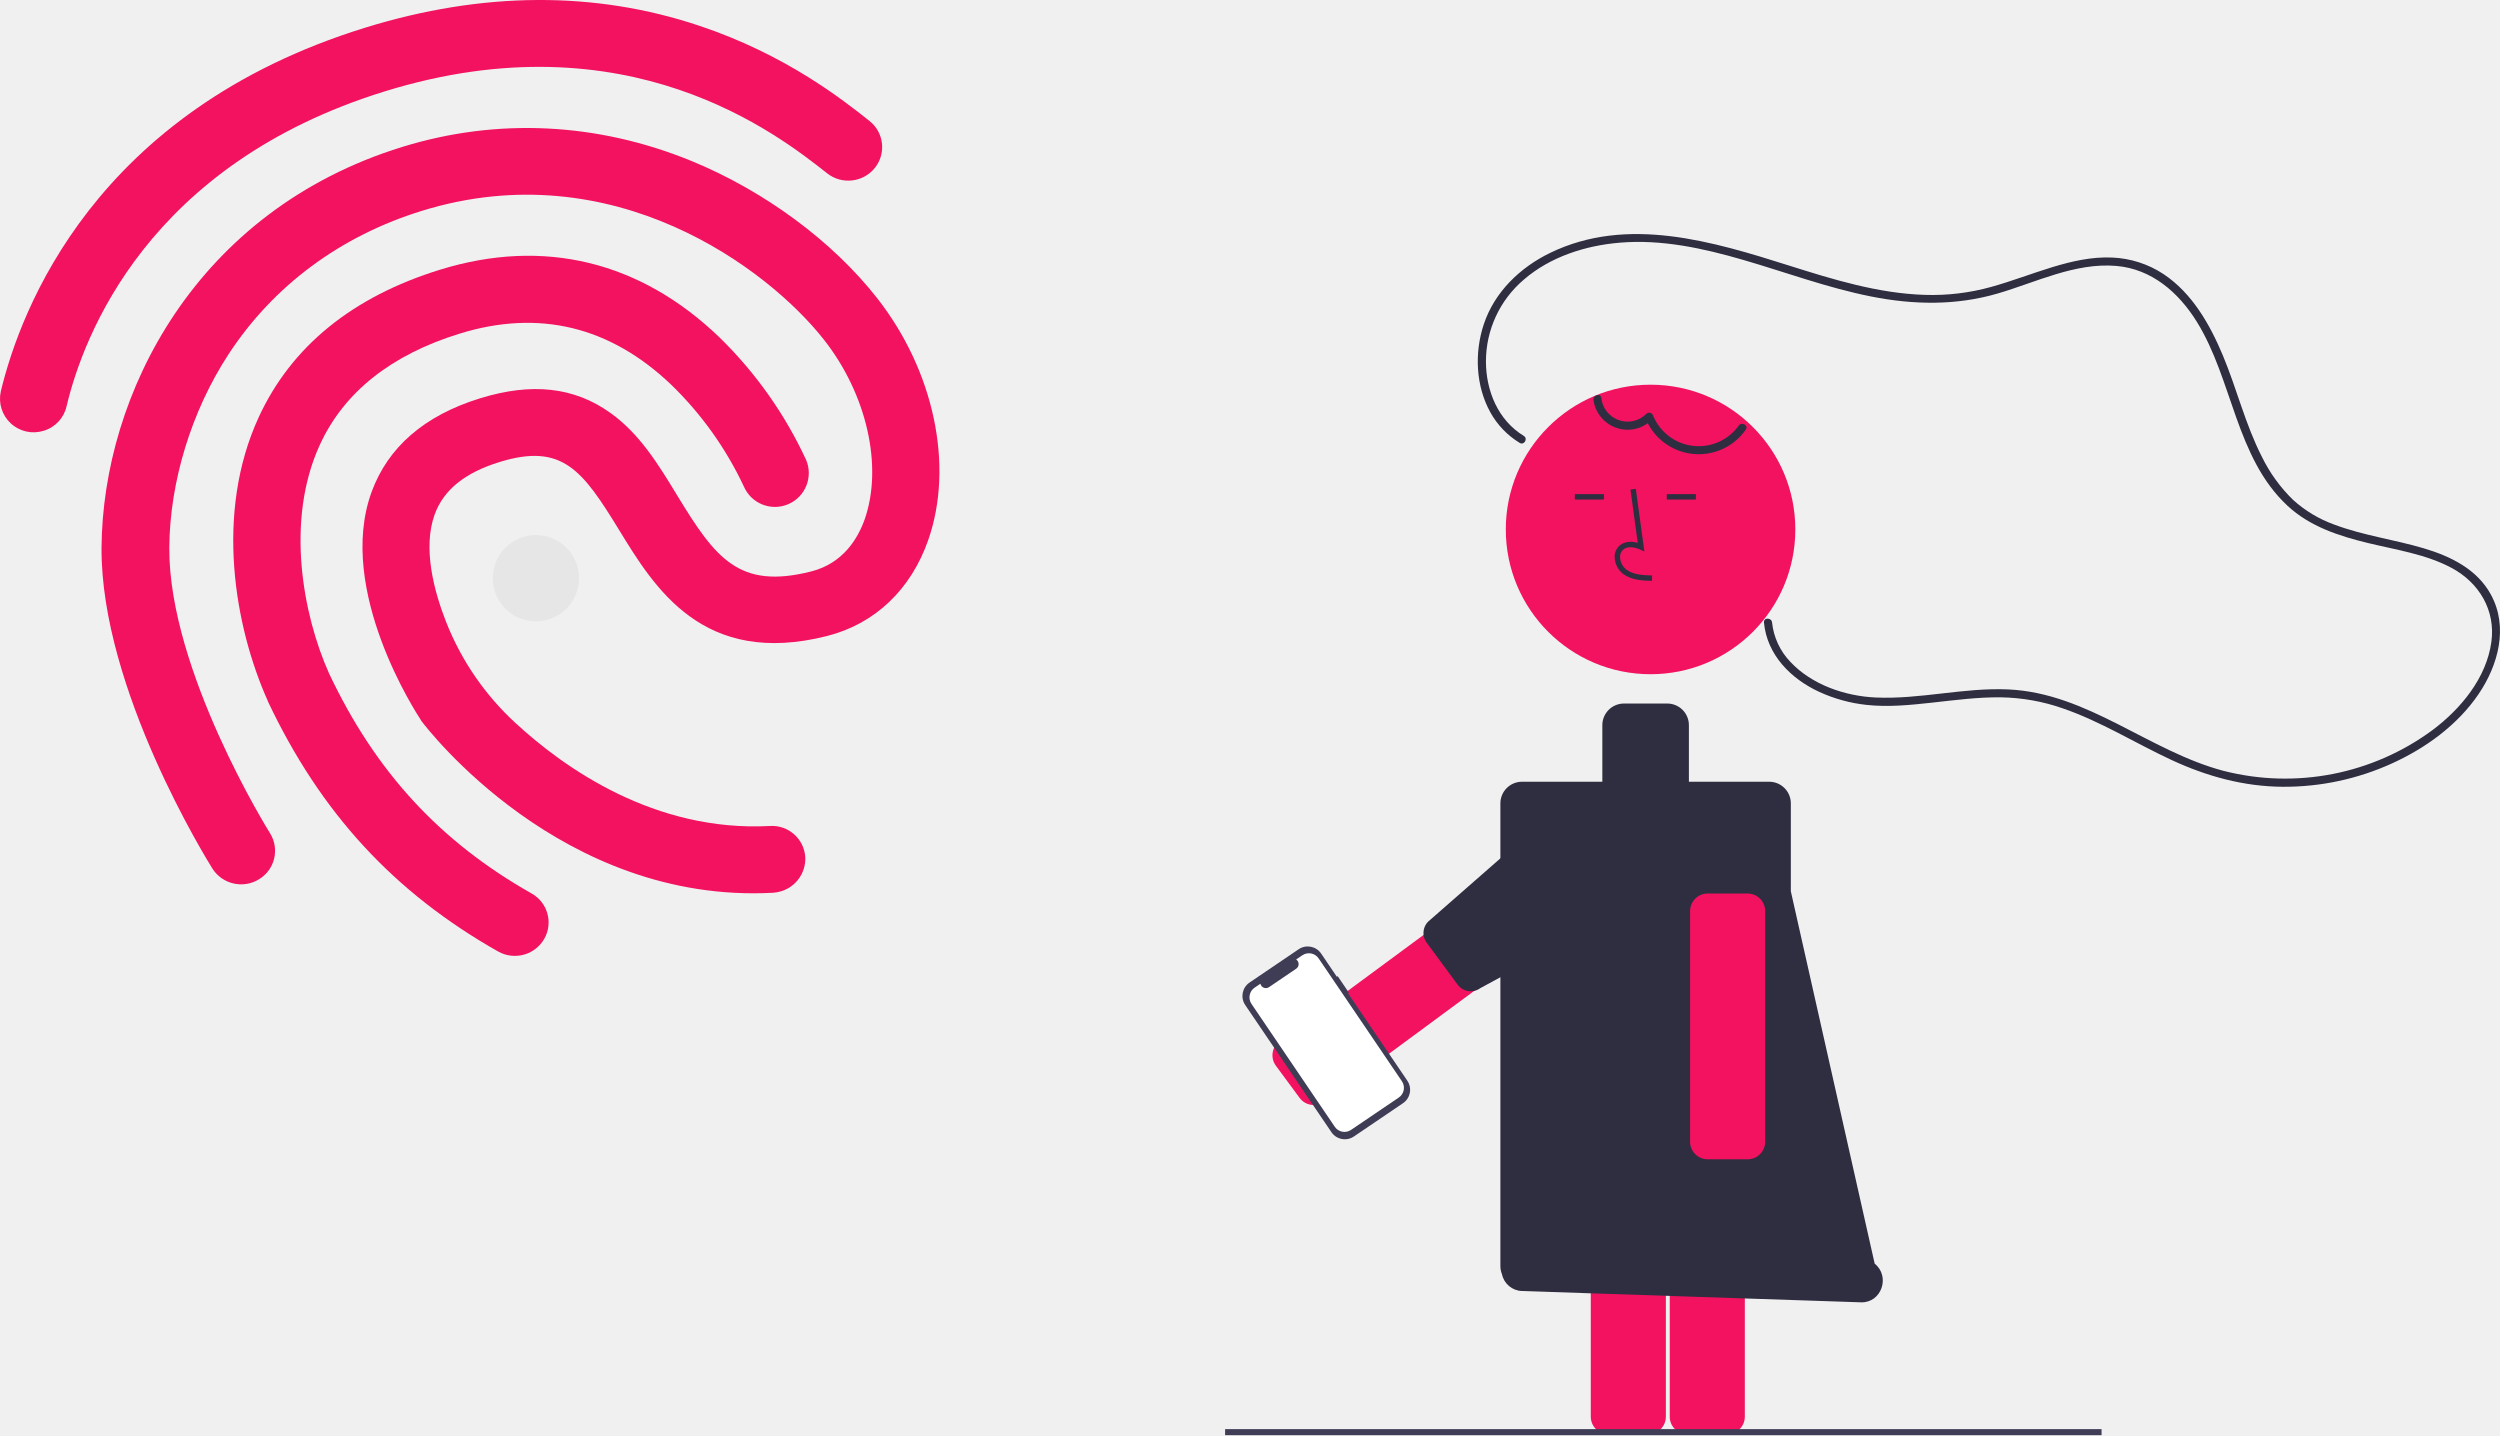
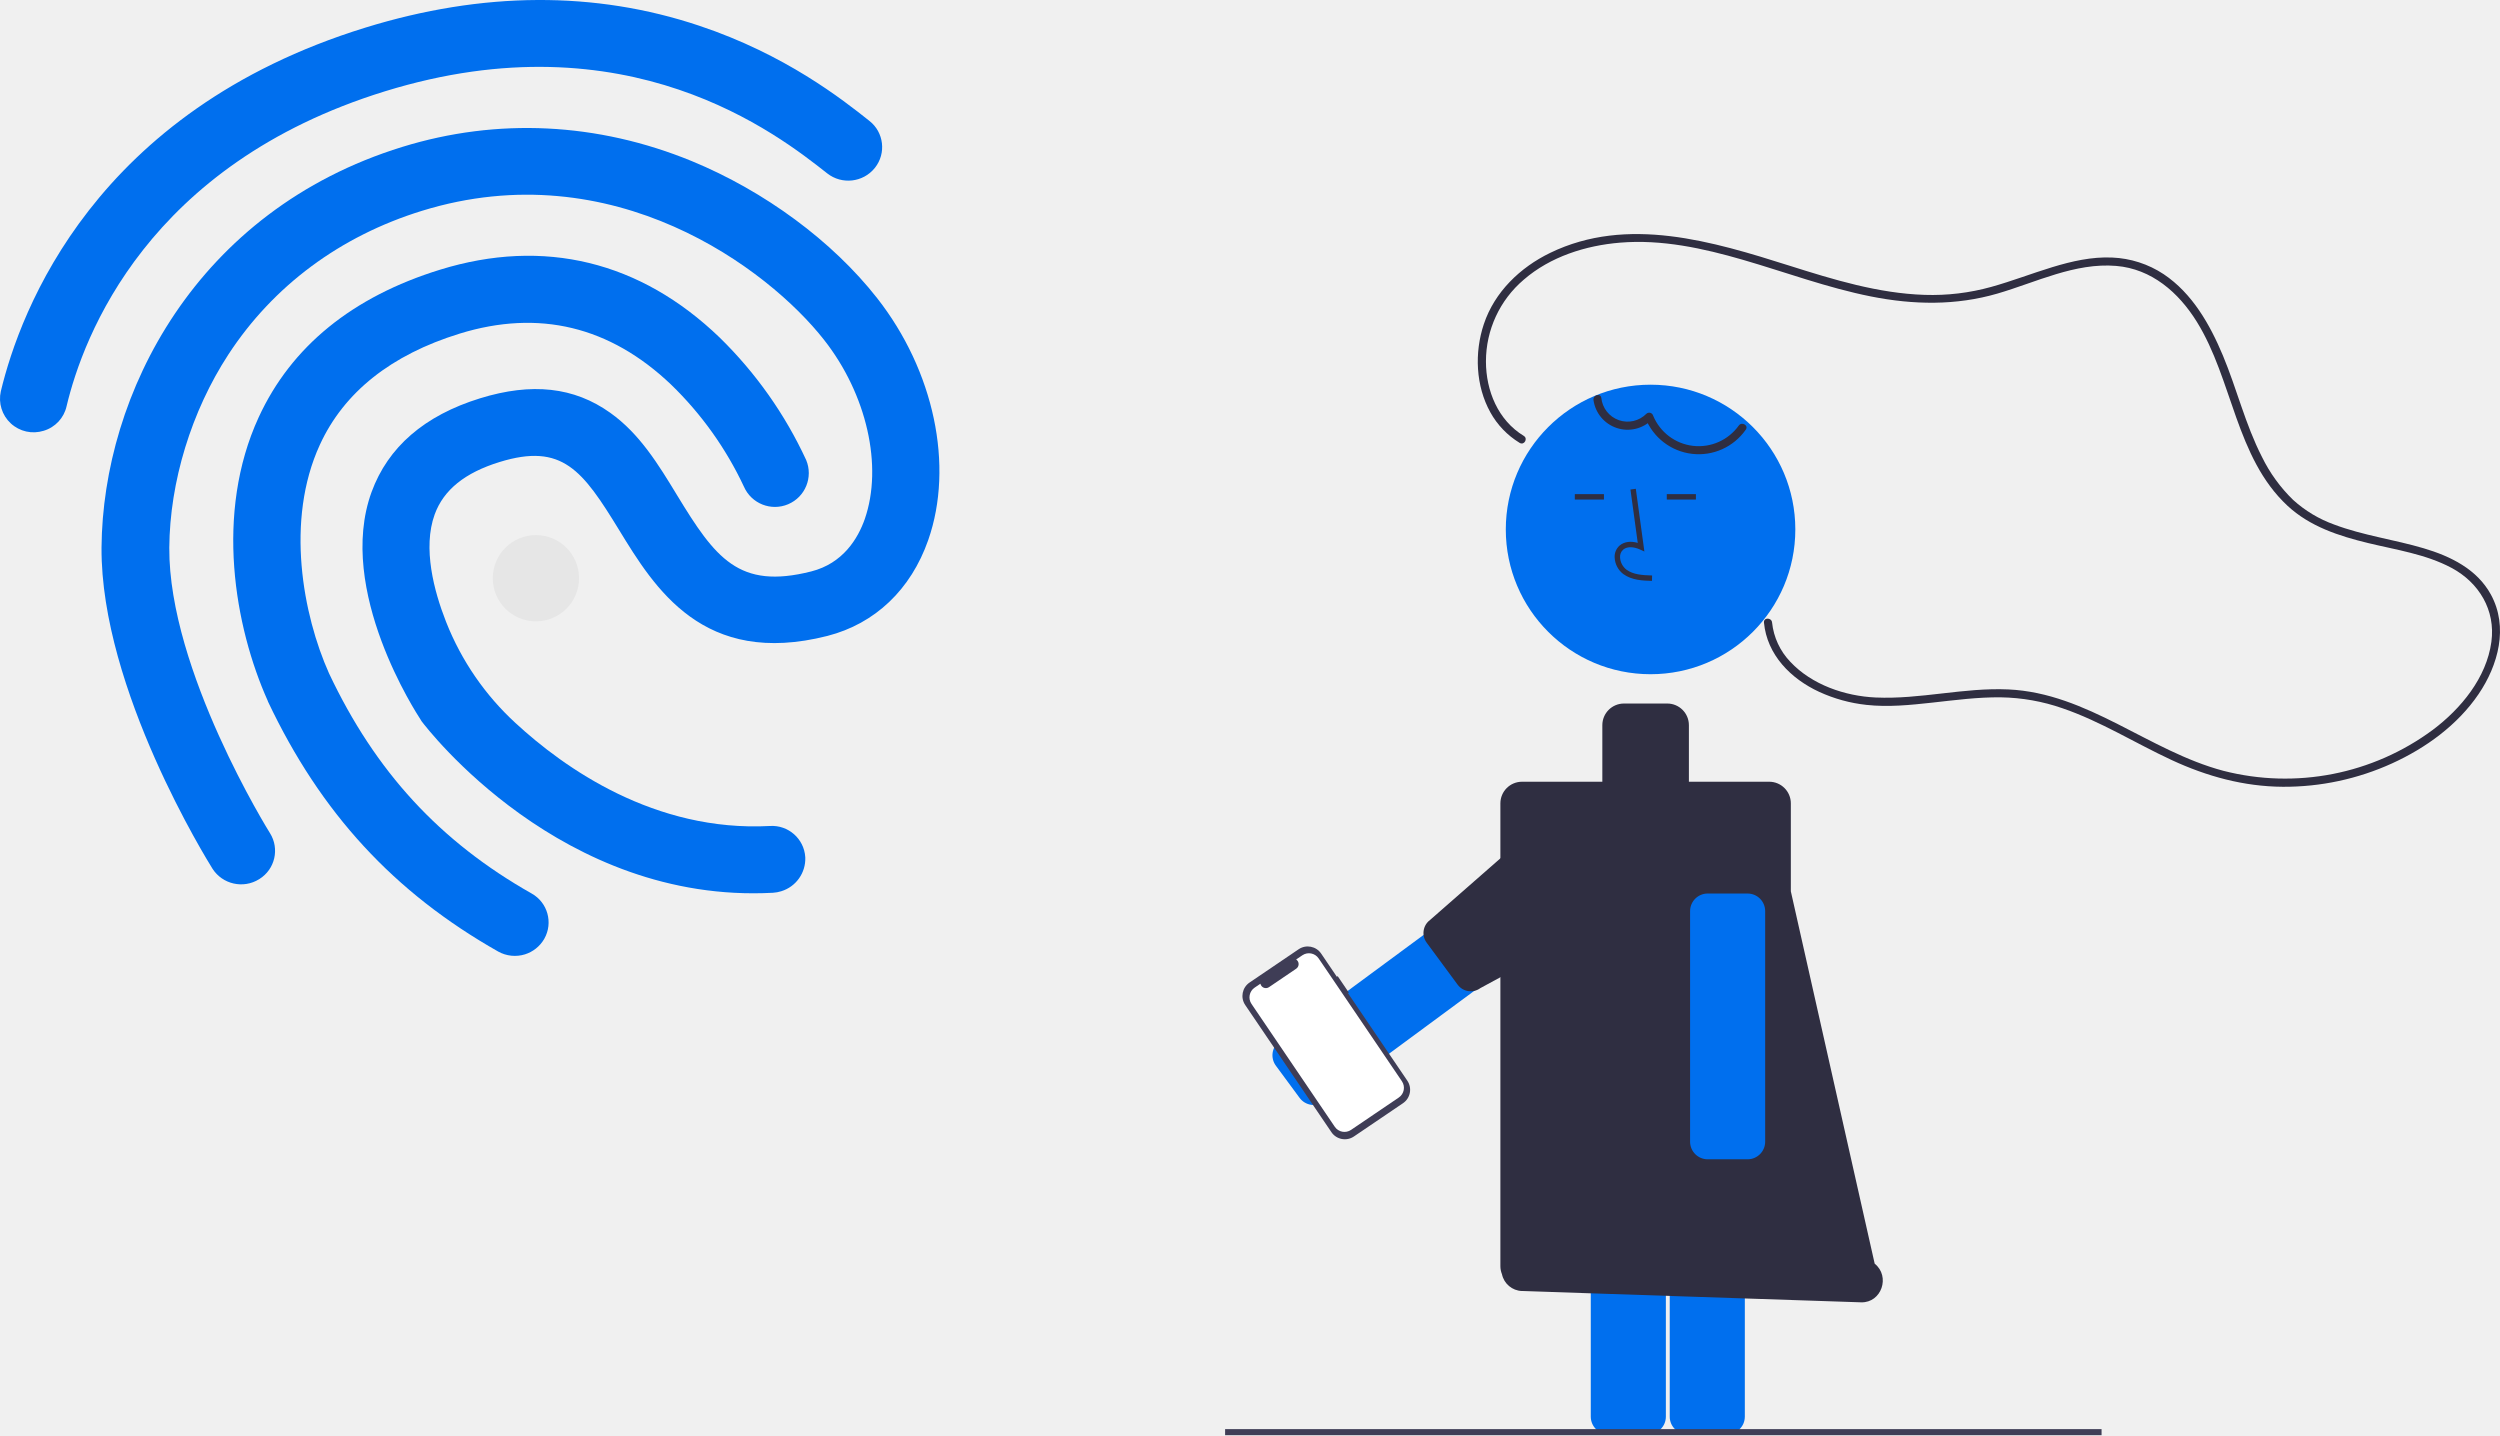
<svg xmlns="http://www.w3.org/2000/svg" data-name="Layer 1" width="924.256" height="530.591" viewBox="0 0 924.256 530.591">
-   <path d="M153.998,343.966a12.416,12.416,0,0,1-15.82-14.588c7.224-30.053,34.692-103.546,134.758-134.458,43.345-13.39,84.914-13.618,123.5-.684,31.744,10.596,52.817,27.178,62.897,35.193a12.313,12.313,0,0,1,2.017,17.297q-.038.048-.076.095a12.603,12.603,0,0,1-17.561,1.993c-18.263-14.39-73.684-58.105-163.507-30.358C192.5,245.549,168.676,308.922,162.496,334.85a12.231,12.231,0,0,1-8.498,9.117Z" transform="translate(-137.8721 -184.7043)" fill="#f31260" />
-   <path d="M426.738,514.185a12.346,12.346,0,0,1-3.068.577c-78.175,4.21-127.913-60.735-129.955-63.443l-.379-.625c-1.246-1.933-31.342-47.723-18.093-84.088,6.086-16.625,19.544-28.294,40.116-34.649,19.133-5.91,34.789-4.162,48.115,5.354,10.927,7.753,17.93,19.315,24.717,30.48,14.116,23.182,22.768,34.977,49.6,28.172,11.781-2.99,17.282-12.201,19.795-19.376,6.766-19.525.77-46.143-15.096-66.281-20.497-26.126-77.86-69.52-148.634-47.657-30.223,9.336-54.958,27.734-71.522,53.068-13.722,21.024-21.699,47.137-21.874,71.488-.275,45.341,36.884,104.991,37.236,105.532a12.29,12.29,0,0,1-3.906,16.936q-.057.036-.114.071a12.584,12.584,0,0,1-17.235-3.857c-1.677-2.728-41.356-66.33-41.036-118.732.445-56.8,34.961-124.588,111.154-148.125,35.218-10.879,72.229-9.051,107.058,5.229,26.995,11.136,51.979,29.57,68.497,50.619,21.098,26.868,28.53,62.038,18.926,89.487-6.403,18.3-19.659,30.926-37.275,35.441-45.914,11.679-63.9-17.726-77.018-39.177-13.47-21.991-20.921-32.301-44.202-25.11-12.783,3.949-20.659,10.277-23.971,19.368-4.507,12.428-.236,28.358,4.141,39.525q.068.175.136.349a100.946,100.946,0,0,0,25.613,37.252c18.012,16.634,51.451,40.347,94.07,38.06a12.309,12.309,0,0,1,13.048,11.522q.004.059.007.118a12.579,12.579,0,0,1-8.852,12.472Z" transform="translate(-137.8721 -184.7043)" fill="#f31260" />
-   <path d="M331.94,537.534a12.616,12.616,0,0,1-9.871-1.031c-38.557-21.846-65.625-51.228-85.116-92.41l-.078-.254c-12.284-27.458-19.679-69.409-3.367-104.866,12.042-26.162,34.646-44.552,67.071-54.568,38.35-11.847,74.059-3.125,103.366,25.103A153.17,153.17,0,0,1,435.929,354.806a12.516,12.516,0,0,1-23.031,9.804,128.261,128.261,0,0,0-26.966-37.76c-22.59-21.492-48.85-27.847-78.142-18.799-25.313,7.819-42.743,21.643-51.666,41.092-12.867,27.994-6.243,62.949,3.371,84.462,17.186,36.423,41.025,62.258,74.961,81.451a12.255,12.255,0,0,1,4.655,16.695q-.047.083-.095.166A12.569,12.569,0,0,1,331.94,537.534Z" transform="translate(-137.8721 -184.7043)" fill="#f31260" />
+   <path d="M153.998,343.966a12.416,12.416,0,0,1-15.82-14.588c7.224-30.053,34.692-103.546,134.758-134.458,43.345-13.39,84.914-13.618,123.5-.684,31.744,10.596,52.817,27.178,62.897,35.193a12.313,12.313,0,0,1,2.017,17.297q-.038.048-.076.095a12.603,12.603,0,0,1-17.561,1.993c-18.263-14.39-73.684-58.105-163.507-30.358C192.5,245.549,168.676,308.922,162.496,334.85a12.231,12.231,0,0,1-8.498,9.117Z" transform="translate(-137.8721 -184.7043)" fill="#006FEE" />
+   <path d="M426.738,514.185a12.346,12.346,0,0,1-3.068.577c-78.175,4.21-127.913-60.735-129.955-63.443l-.379-.625c-1.246-1.933-31.342-47.723-18.093-84.088,6.086-16.625,19.544-28.294,40.116-34.649,19.133-5.91,34.789-4.162,48.115,5.354,10.927,7.753,17.93,19.315,24.717,30.48,14.116,23.182,22.768,34.977,49.6,28.172,11.781-2.99,17.282-12.201,19.795-19.376,6.766-19.525.77-46.143-15.096-66.281-20.497-26.126-77.86-69.52-148.634-47.657-30.223,9.336-54.958,27.734-71.522,53.068-13.722,21.024-21.699,47.137-21.874,71.488-.275,45.341,36.884,104.991,37.236,105.532a12.29,12.29,0,0,1-3.906,16.936q-.057.036-.114.071a12.584,12.584,0,0,1-17.235-3.857c-1.677-2.728-41.356-66.33-41.036-118.732.445-56.8,34.961-124.588,111.154-148.125,35.218-10.879,72.229-9.051,107.058,5.229,26.995,11.136,51.979,29.57,68.497,50.619,21.098,26.868,28.53,62.038,18.926,89.487-6.403,18.3-19.659,30.926-37.275,35.441-45.914,11.679-63.9-17.726-77.018-39.177-13.47-21.991-20.921-32.301-44.202-25.11-12.783,3.949-20.659,10.277-23.971,19.368-4.507,12.428-.236,28.358,4.141,39.525q.068.175.136.349a100.946,100.946,0,0,0,25.613,37.252c18.012,16.634,51.451,40.347,94.07,38.06a12.309,12.309,0,0,1,13.048,11.522q.004.059.007.118a12.579,12.579,0,0,1-8.852,12.472Z" transform="translate(-137.8721 -184.7043)" fill="#006FEE" />
+   <path d="M331.94,537.534a12.616,12.616,0,0,1-9.871-1.031c-38.557-21.846-65.625-51.228-85.116-92.41l-.078-.254c-12.284-27.458-19.679-69.409-3.367-104.866,12.042-26.162,34.646-44.552,67.071-54.568,38.35-11.847,74.059-3.125,103.366,25.103A153.17,153.17,0,0,1,435.929,354.806a12.516,12.516,0,0,1-23.031,9.804,128.261,128.261,0,0,0-26.966-37.76c-22.59-21.492-48.85-27.847-78.142-18.799-25.313,7.819-42.743,21.643-51.666,41.092-12.867,27.994-6.243,62.949,3.371,84.462,17.186,36.423,41.025,62.258,74.961,81.451a12.255,12.255,0,0,1,4.655,16.695q-.047.083-.095.166A12.569,12.569,0,0,1,331.94,537.534Z" transform="translate(-137.8721 -184.7043)" fill="#006FEE" />
  <circle cx="198.128" cy="213.768" r="15.949" fill="#e6e6e6" />
-   <path d="M623.576,593.224a6.57,6.57,0,0,1-.984-.074,6.459,6.459,0,0,1-4.261-2.569L609.57,578.702a6.499,6.499,0,0,1,1.373-9.089l74.899-55.24a6.5,6.5,0,0,1,9.09,1.373l8.76,11.878a6.501,6.501,0,0,1-1.372,9.09L627.42,591.954A6.454,6.454,0,0,1,623.576,593.224Z" transform="translate(-137.8721 -184.7043)" fill="#f31260" />
+   <path d="M623.576,593.224a6.57,6.57,0,0,1-.984-.074,6.459,6.459,0,0,1-4.261-2.569L609.57,578.702a6.499,6.499,0,0,1,1.373-9.089l74.899-55.24a6.5,6.5,0,0,1,9.09,1.373l8.76,11.878a6.501,6.501,0,0,1-1.372,9.09L627.42,591.954A6.454,6.454,0,0,1,623.576,593.224Z" transform="translate(-137.8721 -184.7043)" fill="#006FEE" />
  <path d="M676.769,548.748,665.305,533.205a6,6,0,0,1,1.267-8.39l43.861-38.43a6,6,0,0,1,8.39,1.267l20.964,25.043a6,6,0,0,1-1.267,8.39l-53.361,28.93A6,6,0,0,1,676.769,548.748Z" transform="translate(-137.8721 -184.7043)" fill="#2f2e41" />
-   <path d="M747.246,714.956H732.487a6.508,6.508,0,0,1-6.5-6.5V585.441a6.508,6.508,0,0,1,6.5-6.5h14.759a6.508,6.508,0,0,1,6.5,6.5V708.456A6.508,6.508,0,0,1,747.246,714.956Z" transform="translate(-137.8721 -184.7043)" fill="#f31260" />
-   <path d="M776.438,714.956H761.678a6.508,6.508,0,0,1-6.5-6.5V585.441a6.508,6.508,0,0,1,6.5-6.5H776.438a6.508,6.508,0,0,1,6.5,6.5V708.456A6.508,6.508,0,0,1,776.438,714.956Z" transform="translate(-137.8721 -184.7043)" fill="#f31260" />
+   <path d="M747.246,714.956H732.487a6.508,6.508,0,0,1-6.5-6.5V585.441a6.508,6.508,0,0,1,6.5-6.5h14.759a6.508,6.508,0,0,1,6.5,6.5V708.456A6.508,6.508,0,0,1,747.246,714.956Z" transform="translate(-137.8721 -184.7043)" fill="#006FEE" />
+   <path d="M776.438,714.956H761.678a6.508,6.508,0,0,1-6.5-6.5V585.441a6.508,6.508,0,0,1,6.5-6.5H776.438a6.508,6.508,0,0,1,6.5,6.5V708.456A6.508,6.508,0,0,1,776.438,714.956Z" transform="translate(-137.8721 -184.7043)" fill="#006FEE" />
  <rect x="452.923" y="528.351" width="324.033" height="2.241" fill="#3f3d56" />
-   <circle cx="610.216" cy="195.742" r="53.519" fill="#f31260" />
+   <circle cx="610.216" cy="195.742" r="53.519" fill="#006FEE" />
  <path d="M830.944,651.879,799.95,514.234V481.712a8,8,0,0,0-8-8H762.26V452.799a8,8,0,0,0-8-8h-16a8,8,0,0,0-8,8v20.913H700.569a8,8,0,0,0-8,8V652.799a7.968,7.968,0,0,0,.584,2.993,7.834,7.834,0,0,0,7.377,6.207L825.955,666.18C833.451,666.377,836.852,656.628,830.944,651.879Z" transform="translate(-137.8721 -184.7043)" fill="#2f2e41" />
  <path d="M748.603,399.461c-3.306-.093-7.42-.208-10.589-2.523a8.131,8.131,0,0,1-3.2-6.07,5.471,5.471,0,0,1,1.86-4.495c1.657-1.398,4.076-1.726,6.678-.961l-2.699-19.727,1.982-.271,3.172,23.19-1.654-.759c-1.919-.881-4.552-1.328-6.188.055a3.513,3.513,0,0,0-1.152,2.896,6.143,6.143,0,0,0,2.381,4.526c2.467,1.802,5.746,2.035,9.466,2.139Z" transform="translate(-137.8721 -184.7043)" fill="#2f2e41" />
  <rect x="582.21" y="182.682" width="10.771" height="2" fill="#2f2e41" />
  <rect x="616.21" y="182.682" width="10.771" height="2" fill="#2f2e41" />
  <path d="M701.221,345.854c-9.507-5.761-13.984-16.691-13.992-27.5a39.637,39.637,0,0,1,14.012-30.275c9.792-8.469,22.831-12.613,35.57-13.666,15.413-1.274,30.726,2.076,45.446,6.352,15.761,4.579,31.205,10.339,47.339,13.545,15.656,3.111,31.354,3.417,46.768-1.081,14.227-4.152,28.668-11.488,43.864-10.216,13.125,1.098,23.092,9.832,29.797,20.623,13.312,21.424,14.363,50.178,33.507,68.018,8.277,7.713,19.06,11.208,29.836,13.819,10.334,2.504,21.358,4.109,30.841,9.177,10.169,5.435,16.325,15.65,14.734,27.354-1.807,13.294-11.266,24.735-21.681,32.545A91.731,91.731,0,0,1,959.868,469.675c-27.632-7.331-50.088-28.746-79.528-30.088-16.424-.749-32.594,3.726-49.015,2.984-11.381-.514-23.63-4.722-31.557-13.185a24.709,24.709,0,0,1-6.757-14.537c-.179-1.906-3.181-1.924-3,0,1.125,11.957,9.927,20.789,20.43,25.644a56.355,56.355,0,0,0,17.48,4.812c8.036.888,16.229.048,24.228-.829,8.455-.927,16.924-2.069,25.448-1.967a72.74,72.74,0,0,1,22.837,4.061c14.106,4.838,26.813,12.865,40.288,19.116,13.042,6.051,26.7,9.802,41.146,9.895a96.211,96.211,0,0,0,40.368-8.657c12.478-5.684,24.203-14.169,31.972-25.608,7.284-10.724,11.108-24.793,4.553-36.799-5.138-9.41-14.936-14.172-24.816-17.103-10.952-3.25-22.399-4.734-33.12-8.781a45.593,45.593,0,0,1-15.172-9.1,57.003,57.003,0,0,1-11.531-15.911c-6.138-11.973-9.274-25.123-14.443-37.49-4.788-11.456-11.34-23.002-21.894-30.062a37.244,37.244,0,0,0-19.057-6.152c-7.518-.34-14.988,1.386-22.134,3.561-7.561,2.301-14.939,5.176-22.558,7.294a81.672,81.672,0,0,1-24.669,2.946c-17.122-.558-33.662-5.644-49.871-10.772-28.396-8.983-59.976-18.601-88.525-4.753-11.124,5.396-20.546,14.448-24.519,26.335-3.515,10.518-3.029,22.787,2.39,32.586a30.455,30.455,0,0,0,10.863,11.33c1.655,1.003,3.165-1.59,1.514-2.59Z" transform="translate(-137.8721 -184.7043)" fill="#2f2e41" />
-   <path d="M783.96,613.299H769.201a6.508,6.508,0,0,1-6.5-6.5V521.544a6.508,6.508,0,0,1,6.5-6.5h14.76a6.508,6.508,0,0,1,6.5,6.5v85.255A6.508,6.508,0,0,1,783.96,613.299Z" transform="translate(-137.8721 -184.7043)" fill="#f31260" />
+   <path d="M783.96,613.299H769.201a6.508,6.508,0,0,1-6.5-6.5V521.544a6.508,6.508,0,0,1,6.5-6.5h14.76a6.508,6.508,0,0,1,6.5,6.5v85.255A6.508,6.508,0,0,1,783.96,613.299Z" transform="translate(-137.8721 -184.7043)" fill="#006FEE" />
  <path d="M726.988,332.612a12.736,12.736,0,0,0,21.659,7.201l-2.507-.662a21.205,21.205,0,0,0,37.152,4.397c1.13-1.569-1.472-3.069-2.59-1.514a18.21,18.21,0,0,1-31.668-3.68,1.522,1.522,0,0,0-2.507-.662,9.758,9.758,0,0,1-16.644-5.877c-.268-1.904-3.159-1.094-2.893.798Z" transform="translate(-137.8721 -184.7043)" fill="#2f2e41" />
  <path id="f6ad8881-531f-450f-af8c-ee430f91c944-61" data-name="Path 33" d="M632.424,545.597l-.313.212-5.808-8.567a5.99,5.99,0,0,0-8.319-1.597h0l-18.15,12.304a5.99,5.99,0,0,0-1.597,8.319l31.861,46.998a5.99,5.99,0,0,0,8.319,1.597h0l18.15-12.304a5.99,5.99,0,0,0,1.597-8.319h0l-21.92-32.333.313-.212Z" transform="translate(-137.8721 -184.7043)" fill="#3f3d56" />
  <path id="fc886b53-8f7f-459a-8f46-dc88972f03c0-62" data-name="Path 34" d="M619.357,537.87l-2.293,1.555a2.057,2.057,0,0,1,.014,3.415l-10.064,6.823a2.057,2.057,0,0,1-3.167-1.277l-2.142,1.452a4.33,4.33,0,0,0-1.154,6.014h0l30.793,45.423a4.33,4.33,0,0,0,6.014,1.154h0l17.652-11.967a4.33,4.33,0,0,0,1.154-6.014h0l-30.793-45.423a4.33,4.33,0,0,0-6.014-1.154h0Z" transform="translate(-137.8721 -184.7043)" fill="#fff" />
</svg>
